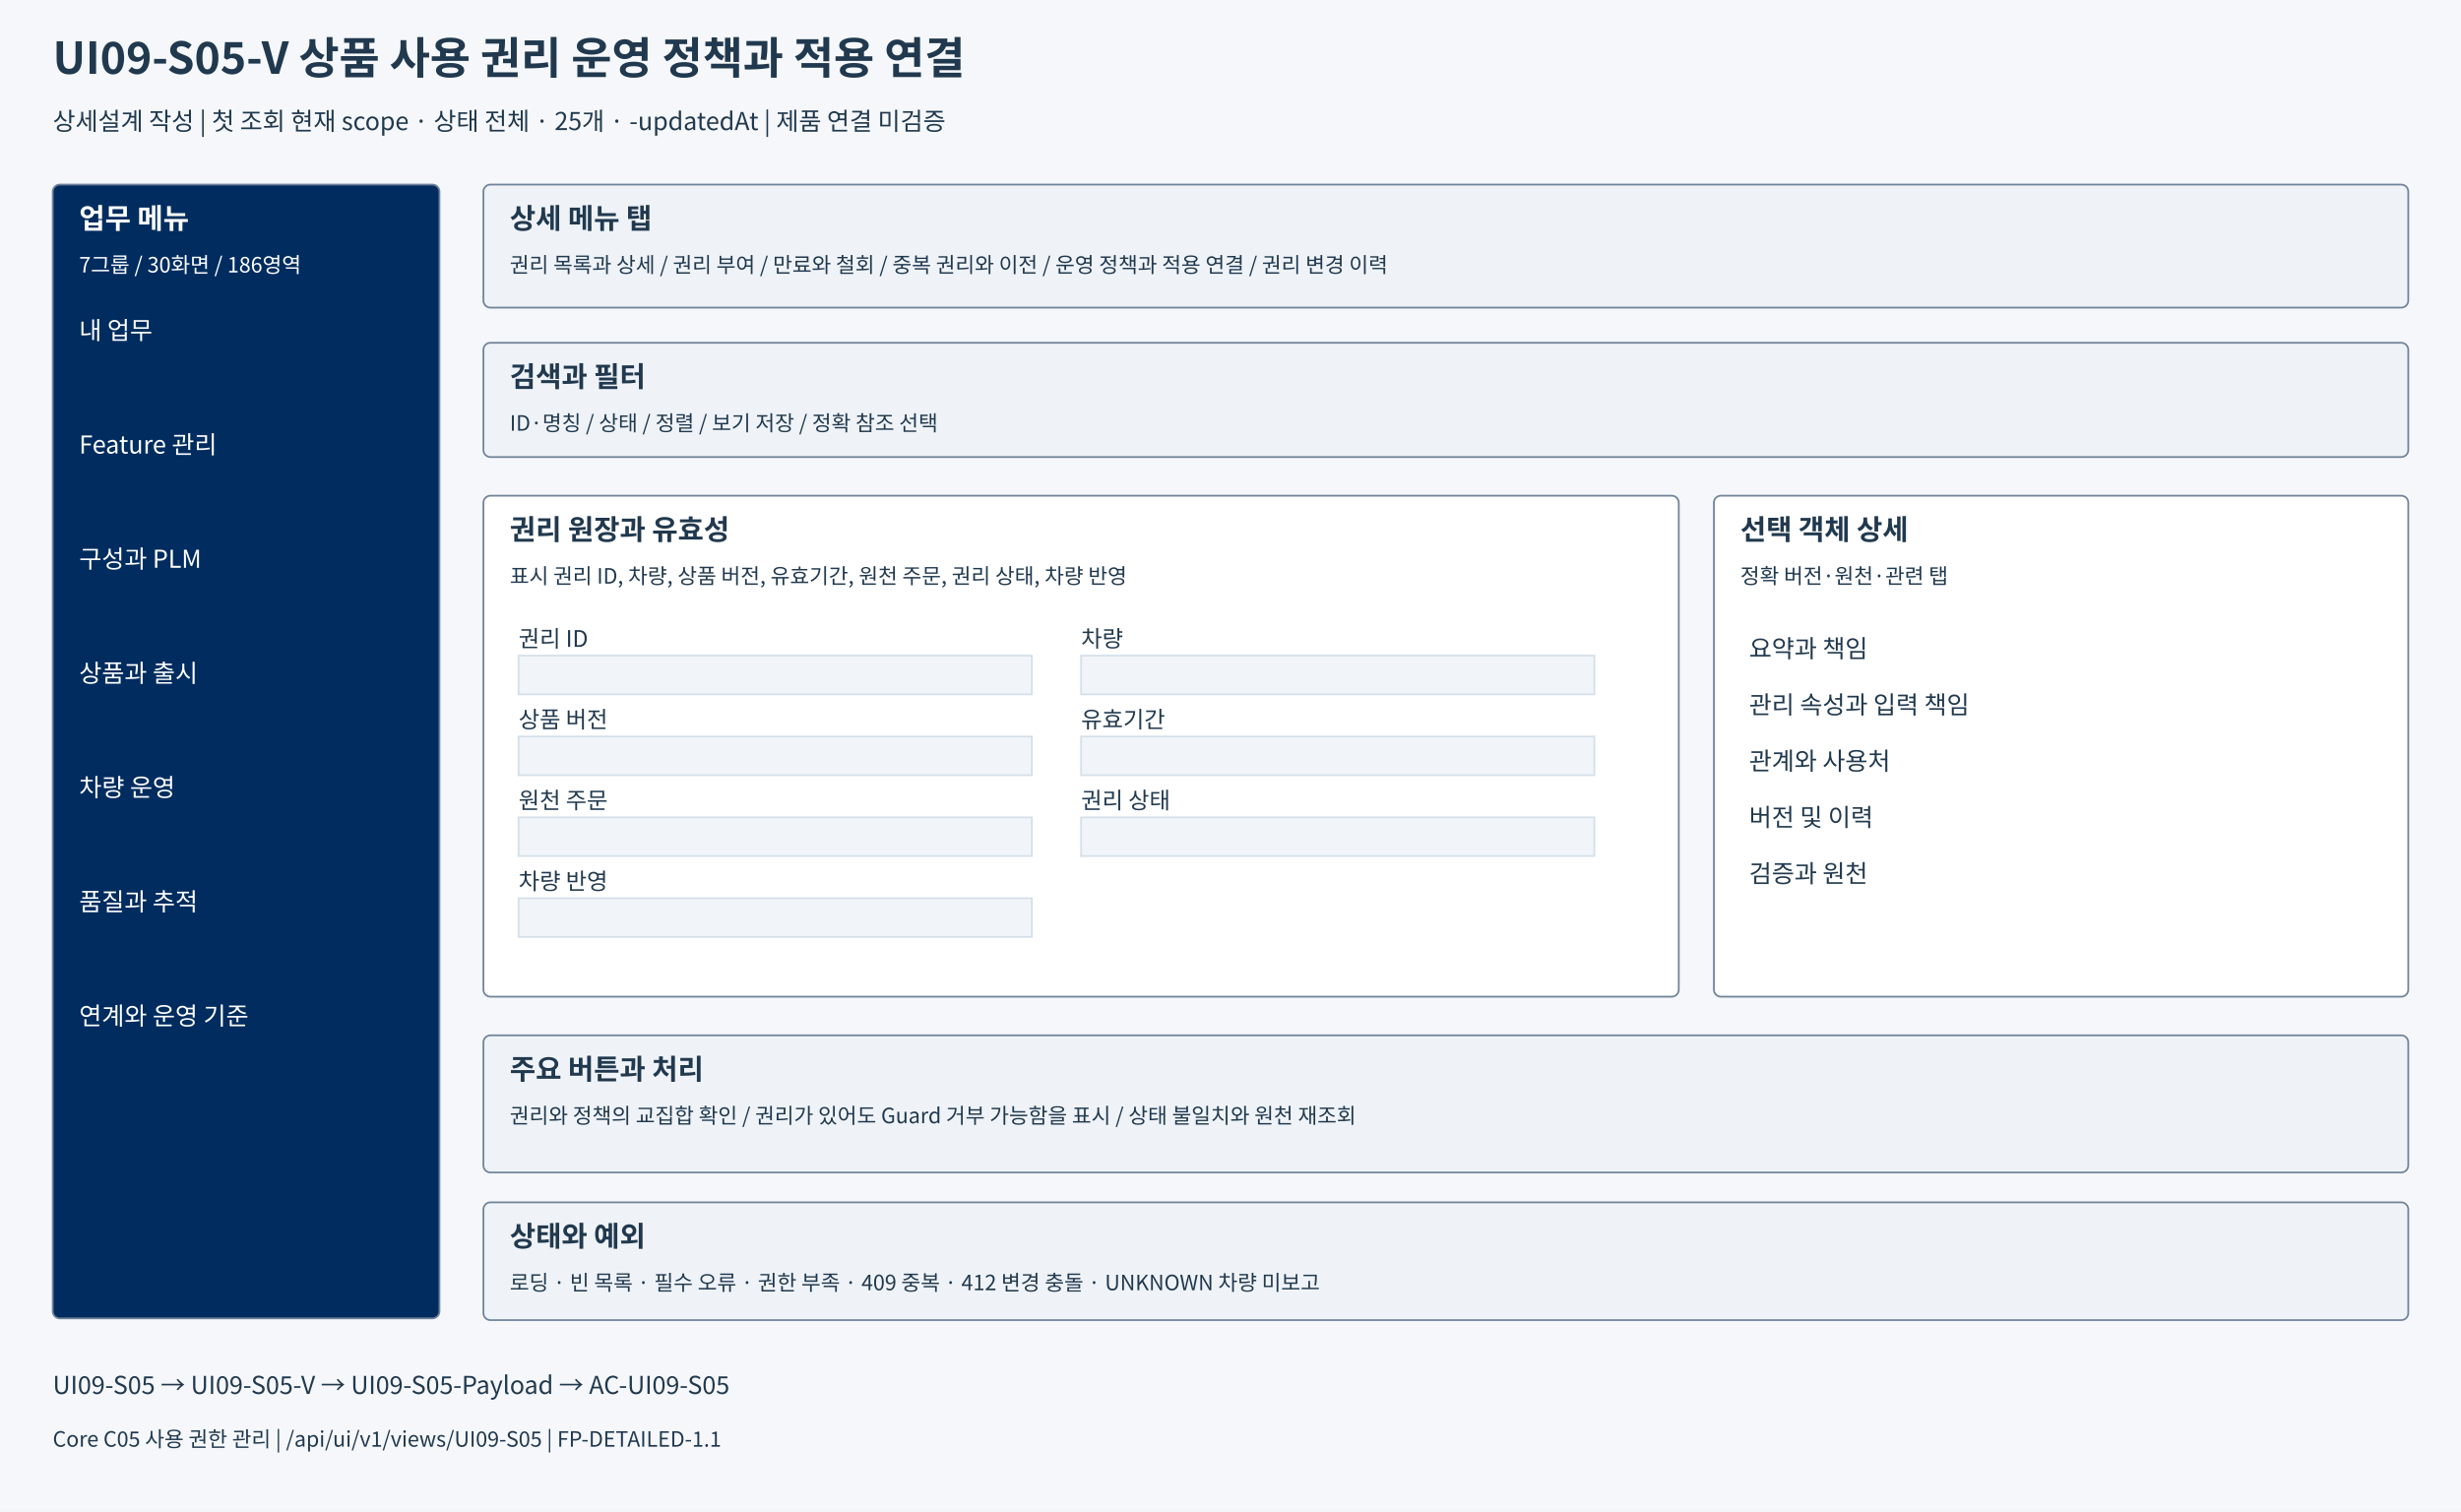
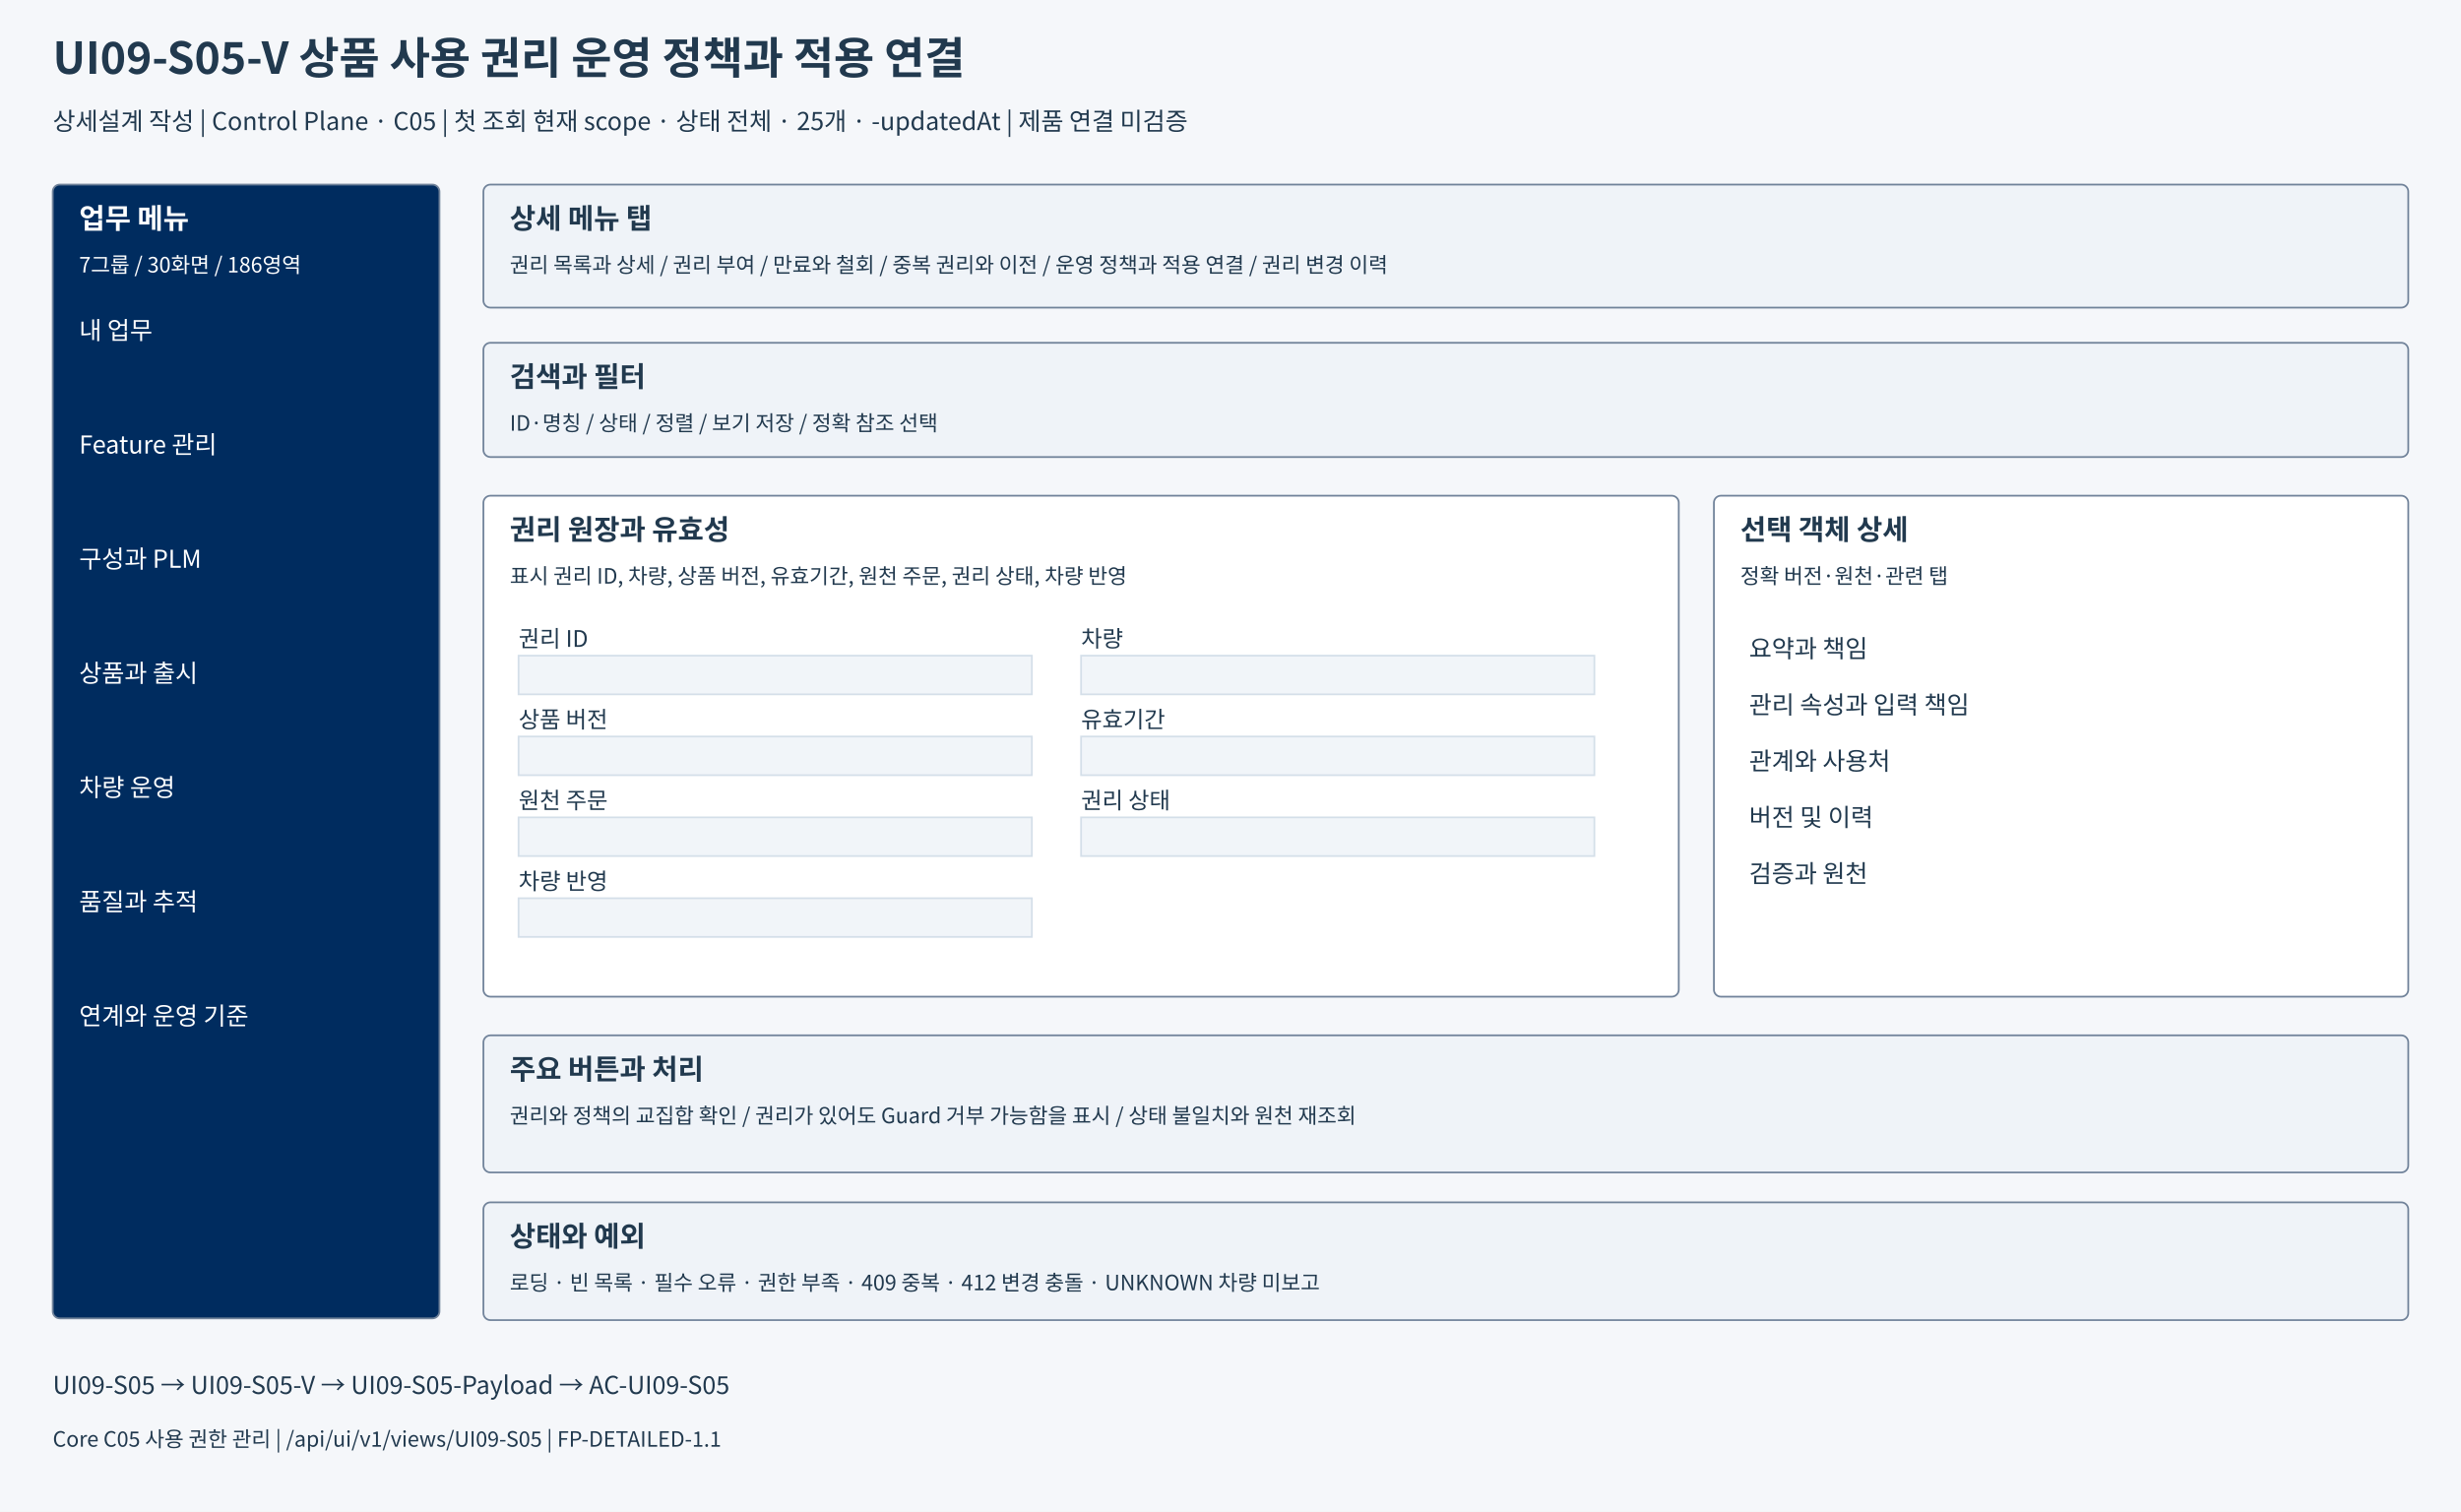
<svg xmlns="http://www.w3.org/2000/svg" width="1400" height="860" viewBox="0 0 1400 860">
  <rect width="1400" height="860" fill="#f5f7fa" />
  <text x="30" y="42" font-family="Noto Sans CJK KR,Arial,sans-serif" font-size="25" fill="#21394e" font-weight="bold">UI09-S05-V  상품 사용 권리  운영 정책과 적용 연결</text>
-   <text x="30" y="74" font-family="Noto Sans CJK KR,Arial,sans-serif" font-size="14" fill="#21394e" font-weight="normal">상세설계 작성  |  첫 조회 현재 scope · 상태 전체 · 25개 · -updatedAt  |  제품 연결 미검증</text>
+   <text x="30" y="74" font-family="Noto Sans CJK KR,Arial,sans-serif" font-size="14" fill="#21394e" font-weight="normal">상세설계 작성  |  Control Plane · C05  |  첫 조회 현재 scope · 상태 전체 · 25개 · -updatedAt  |  제품 연결 미검증</text>
  <rect x="30" y="105" width="220" height="645" rx="4" fill="#002c5f" stroke="#71839a" />
  <text x="45" y="130" font-family="Noto Sans CJK KR,Arial,sans-serif" font-size="16" fill="white" font-weight="bold">업무 메뉴</text>
  <text x="45" y="155" font-family="Noto Sans CJK KR,Arial,sans-serif" font-size="12" fill="white" font-weight="normal">7그룹 / 30화면 / 186영역</text>
  <text x="45" y="193" font-family="Noto Sans CJK KR,Arial,sans-serif" font-size="14" fill="white" font-weight="normal">내 업무</text>
  <text x="45" y="258" font-family="Noto Sans CJK KR,Arial,sans-serif" font-size="14" fill="white" font-weight="normal">Feature 관리</text>
  <text x="45" y="323" font-family="Noto Sans CJK KR,Arial,sans-serif" font-size="14" fill="white" font-weight="normal">구성과 PLM</text>
  <text x="45" y="388" font-family="Noto Sans CJK KR,Arial,sans-serif" font-size="14" fill="white" font-weight="normal">상품과 출시</text>
  <text x="45" y="453" font-family="Noto Sans CJK KR,Arial,sans-serif" font-size="14" fill="white" font-weight="normal">차량 운영</text>
  <text x="45" y="518" font-family="Noto Sans CJK KR,Arial,sans-serif" font-size="14" fill="white" font-weight="normal">품질과 추적</text>
  <text x="45" y="583" font-family="Noto Sans CJK KR,Arial,sans-serif" font-size="14" fill="white" font-weight="normal">연계와 운영 기준</text>
  <rect x="275" y="105" width="1095" height="70" rx="4" fill="#eff3f8" stroke="#71839a" />
  <text x="290" y="130" font-family="Noto Sans CJK KR,Arial,sans-serif" font-size="16" fill="#21394e" font-weight="bold">상세 메뉴 탭</text>
  <text x="290" y="155" font-family="Noto Sans CJK KR,Arial,sans-serif" font-size="12" fill="#21394e" font-weight="normal">권리 목록과 상세  /  권리 부여  /  만료와 철회  /  중복 권리와 이전  /  운영 정책과 적용 연결  /  권리 변경 이력</text>
  <rect x="275" y="195" width="1095" height="65" rx="4" fill="#eff3f8" stroke="#71839a" />
  <text x="290" y="220" font-family="Noto Sans CJK KR,Arial,sans-serif" font-size="16" fill="#21394e" font-weight="bold">검색과 필터</text>
  <text x="290" y="245" font-family="Noto Sans CJK KR,Arial,sans-serif" font-size="12" fill="#21394e" font-weight="normal">ID·명칭  /  상태  /  정렬  /  보기 저장  /  정확 참조 선택</text>
  <rect x="275" y="282" width="680" height="285" rx="4" fill="white" stroke="#71839a" />
  <text x="290" y="307" font-family="Noto Sans CJK KR,Arial,sans-serif" font-size="16" fill="#21394e" font-weight="bold">권리 원장과 유효성</text>
  <text x="290" y="332" font-family="Noto Sans CJK KR,Arial,sans-serif" font-size="12" fill="#21394e" font-weight="normal">표시 권리 ID, 차량, 상품 버전, 유효기간, 원천 주문, 권리 상태, 차량 반영</text>
  <text x="295" y="368" font-family="Noto Sans CJK KR,Arial,sans-serif" font-size="13" fill="#21394e" font-weight="normal">권리 ID</text>
  <rect x="295" y="373" width="292" height="22" fill="#f1f5f9" stroke="#d4dfe9" />
  <text x="615" y="368" font-family="Noto Sans CJK KR,Arial,sans-serif" font-size="13" fill="#21394e" font-weight="normal">차량</text>
  <rect x="615" y="373" width="292" height="22" fill="#f1f5f9" stroke="#d4dfe9" />
  <text x="295" y="414" font-family="Noto Sans CJK KR,Arial,sans-serif" font-size="13" fill="#21394e" font-weight="normal">상품 버전</text>
  <rect x="295" y="419" width="292" height="22" fill="#f1f5f9" stroke="#d4dfe9" />
  <text x="615" y="414" font-family="Noto Sans CJK KR,Arial,sans-serif" font-size="13" fill="#21394e" font-weight="normal">유효기간</text>
  <rect x="615" y="419" width="292" height="22" fill="#f1f5f9" stroke="#d4dfe9" />
  <text x="295" y="460" font-family="Noto Sans CJK KR,Arial,sans-serif" font-size="13" fill="#21394e" font-weight="normal">원천 주문</text>
  <rect x="295" y="465" width="292" height="22" fill="#f1f5f9" stroke="#d4dfe9" />
  <text x="615" y="460" font-family="Noto Sans CJK KR,Arial,sans-serif" font-size="13" fill="#21394e" font-weight="normal">권리 상태</text>
  <rect x="615" y="465" width="292" height="22" fill="#f1f5f9" stroke="#d4dfe9" />
  <text x="295" y="506" font-family="Noto Sans CJK KR,Arial,sans-serif" font-size="13" fill="#21394e" font-weight="normal">차량 반영</text>
  <rect x="295" y="511" width="292" height="22" fill="#f1f5f9" stroke="#d4dfe9" />
  <rect x="975" y="282" width="395" height="285" rx="4" fill="white" stroke="#71839a" />
  <text x="990" y="307" font-family="Noto Sans CJK KR,Arial,sans-serif" font-size="16" fill="#21394e" font-weight="bold">선택 객체 상세</text>
  <text x="990" y="332" font-family="Noto Sans CJK KR,Arial,sans-serif" font-size="12" fill="#21394e" font-weight="normal">정확 버전·원천·관련 탭</text>
  <text x="995" y="374" font-family="Noto Sans CJK KR,Arial,sans-serif" font-size="14" fill="#21394e" font-weight="normal">요약과 책임</text>
  <text x="995" y="406" font-family="Noto Sans CJK KR,Arial,sans-serif" font-size="14" fill="#21394e" font-weight="normal">관리 속성과 입력 책임</text>
  <text x="995" y="438" font-family="Noto Sans CJK KR,Arial,sans-serif" font-size="14" fill="#21394e" font-weight="normal">관계와 사용처</text>
  <text x="995" y="470" font-family="Noto Sans CJK KR,Arial,sans-serif" font-size="14" fill="#21394e" font-weight="normal">버전 및 이력</text>
  <text x="995" y="502" font-family="Noto Sans CJK KR,Arial,sans-serif" font-size="14" fill="#21394e" font-weight="normal">검증과 원천</text>
  <rect x="275" y="589" width="1095" height="78" rx="4" fill="#eff3f8" stroke="#71839a" />
  <text x="290" y="614" font-family="Noto Sans CJK KR,Arial,sans-serif" font-size="16" fill="#21394e" font-weight="bold">주요 버튼과 처리</text>
  <text x="290" y="639" font-family="Noto Sans CJK KR,Arial,sans-serif" font-size="12" fill="#21394e" font-weight="normal">권리와 정책의 교집합 확인 / 권리가 있어도 Guard 거부 가능함을 표시 / 상태 불일치와 원천 재조회</text>
  <rect x="275" y="684" width="1095" height="67" rx="4" fill="#eff3f8" stroke="#71839a" />
  <text x="290" y="709" font-family="Noto Sans CJK KR,Arial,sans-serif" font-size="16" fill="#21394e" font-weight="bold">상태와 예외</text>
  <text x="290" y="734" font-family="Noto Sans CJK KR,Arial,sans-serif" font-size="12" fill="#21394e" font-weight="normal">로딩 · 빈 목록 · 필수 오류 · 권한 부족 · 409 중복 · 412 변경 충돌 · UNKNOWN 차량 미보고</text>
  <text x="30" y="793" font-family="Noto Sans CJK KR,Arial,sans-serif" font-size="14" fill="#21394e" font-weight="normal">UI09-S05 → UI09-S05-V → UI09-S05-Payload → AC-UI09-S05</text>
  <text x="30" y="823" font-family="Noto Sans CJK KR,Arial,sans-serif" font-size="12" fill="#21394e" font-weight="normal">Core C05 사용 권한 관리   |   /api/ui/v1/views/UI09-S05   |   FP-DETAILED-1.1</text>
</svg>
